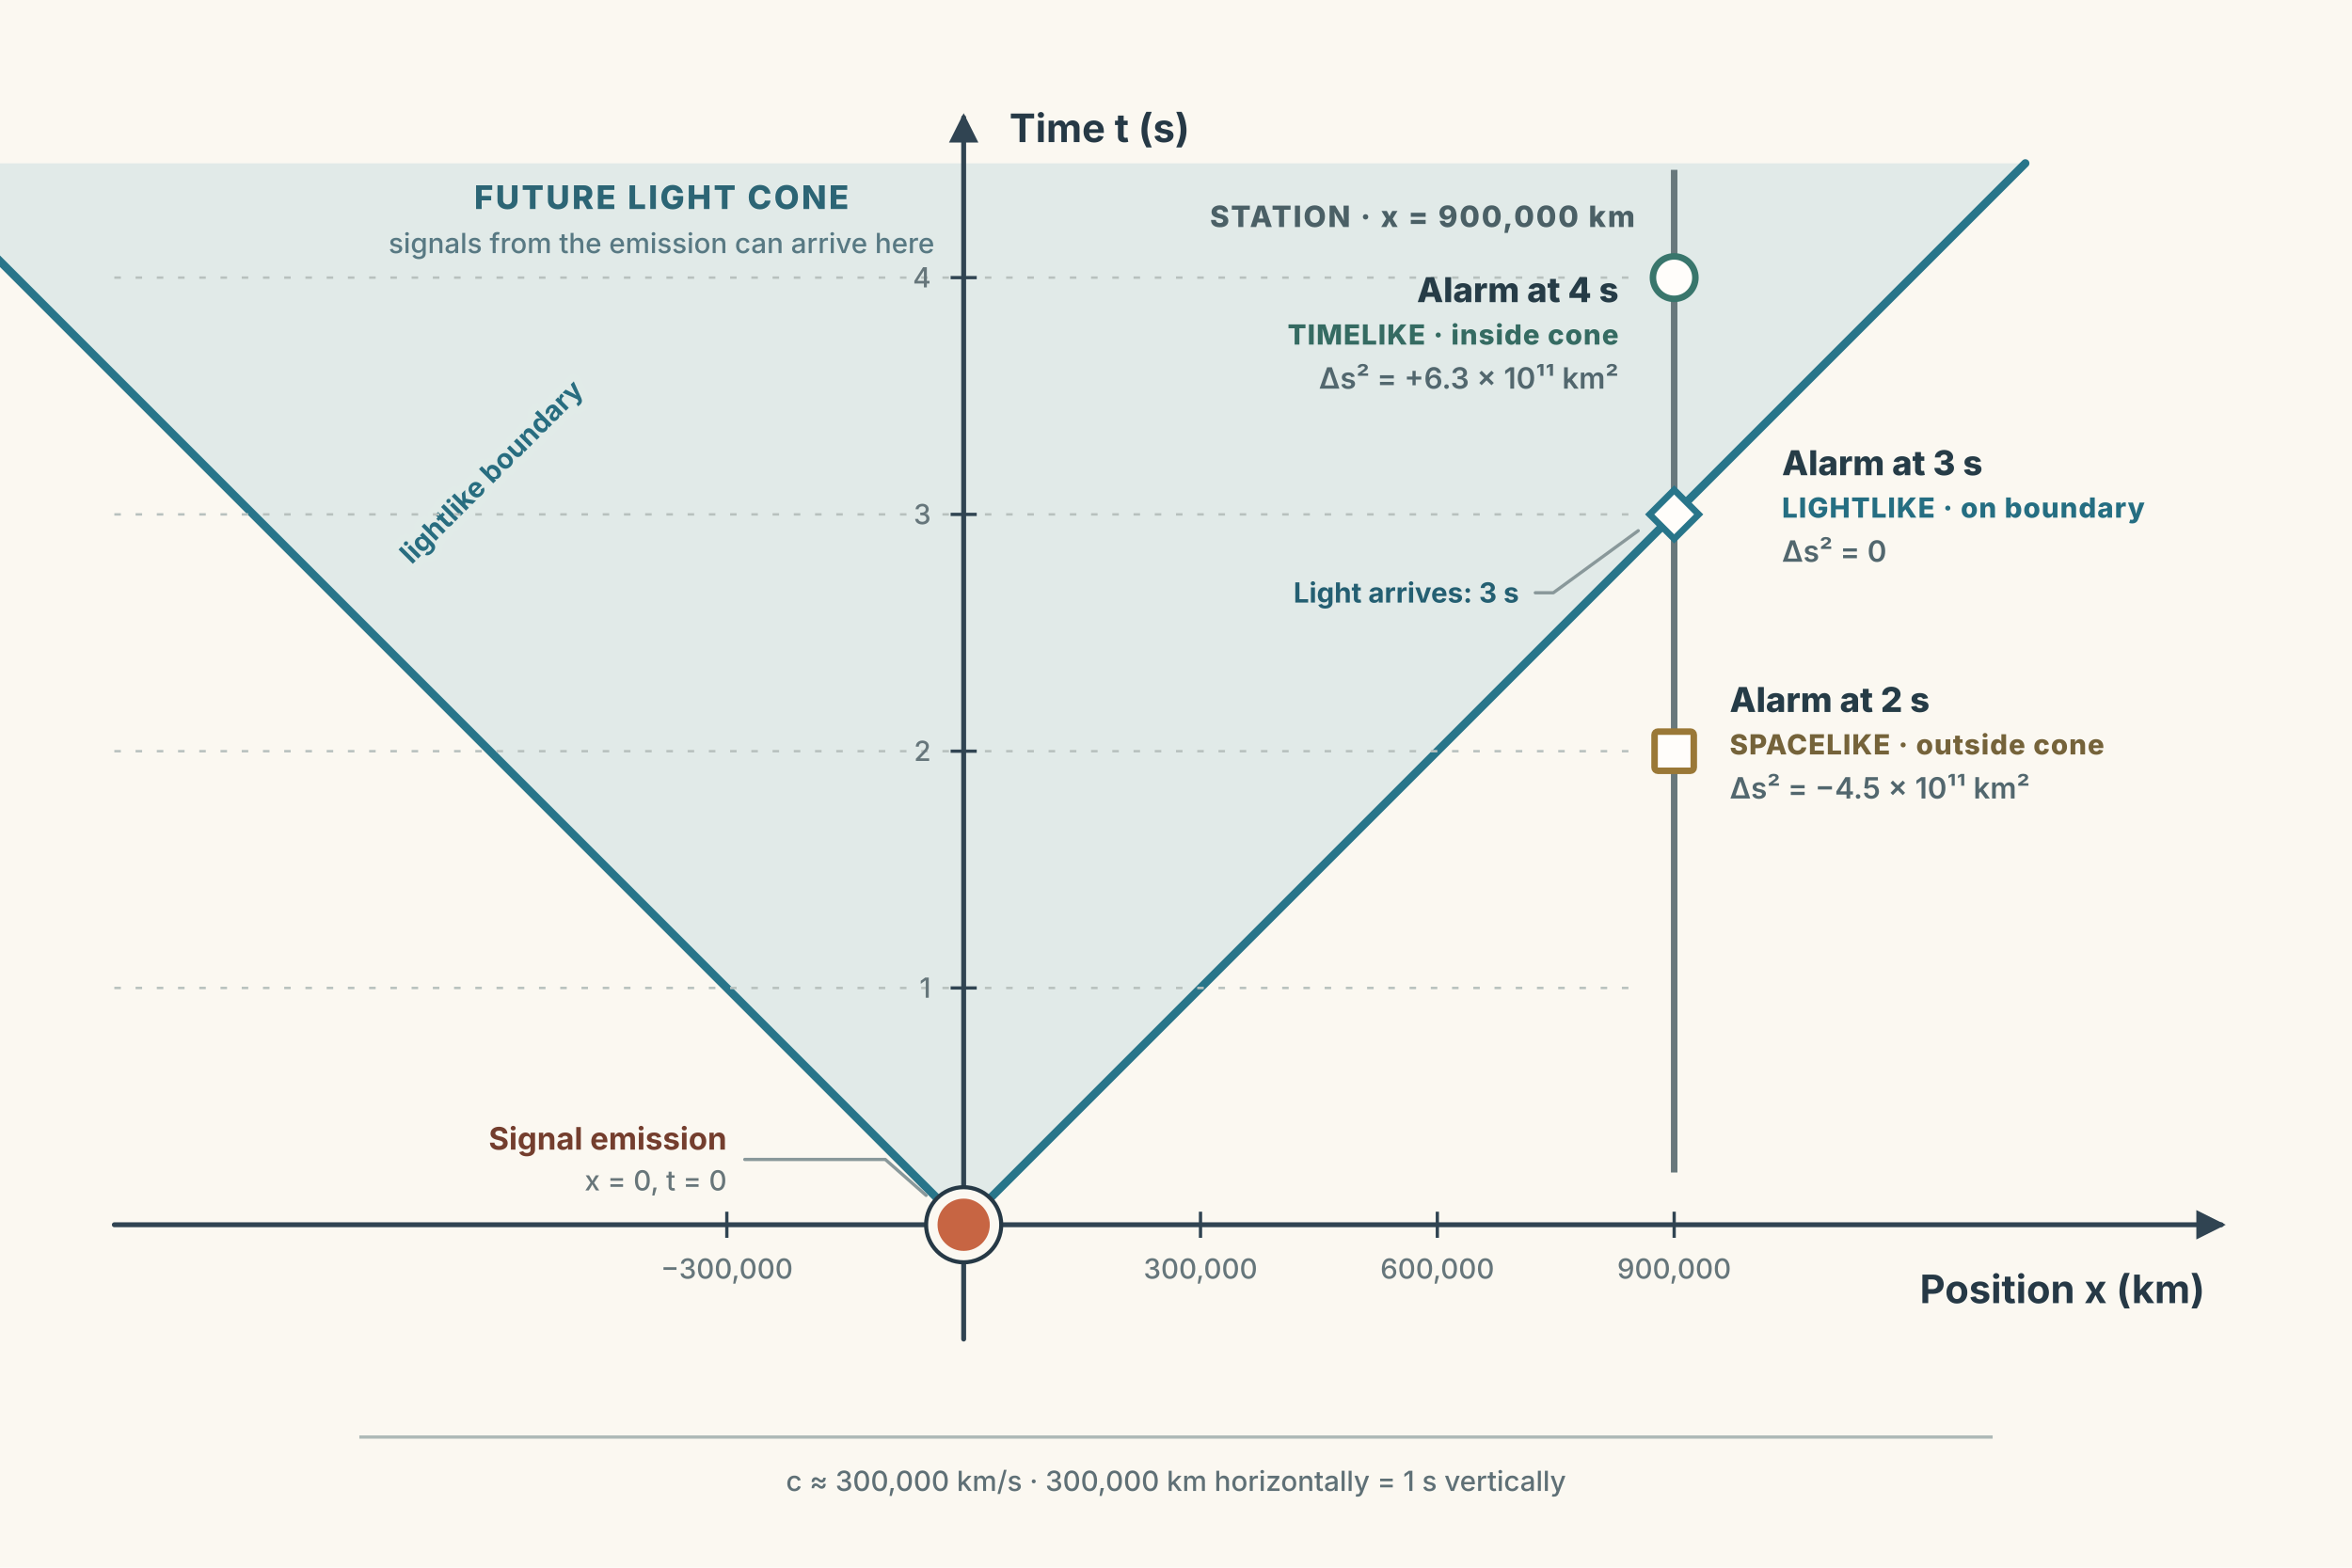
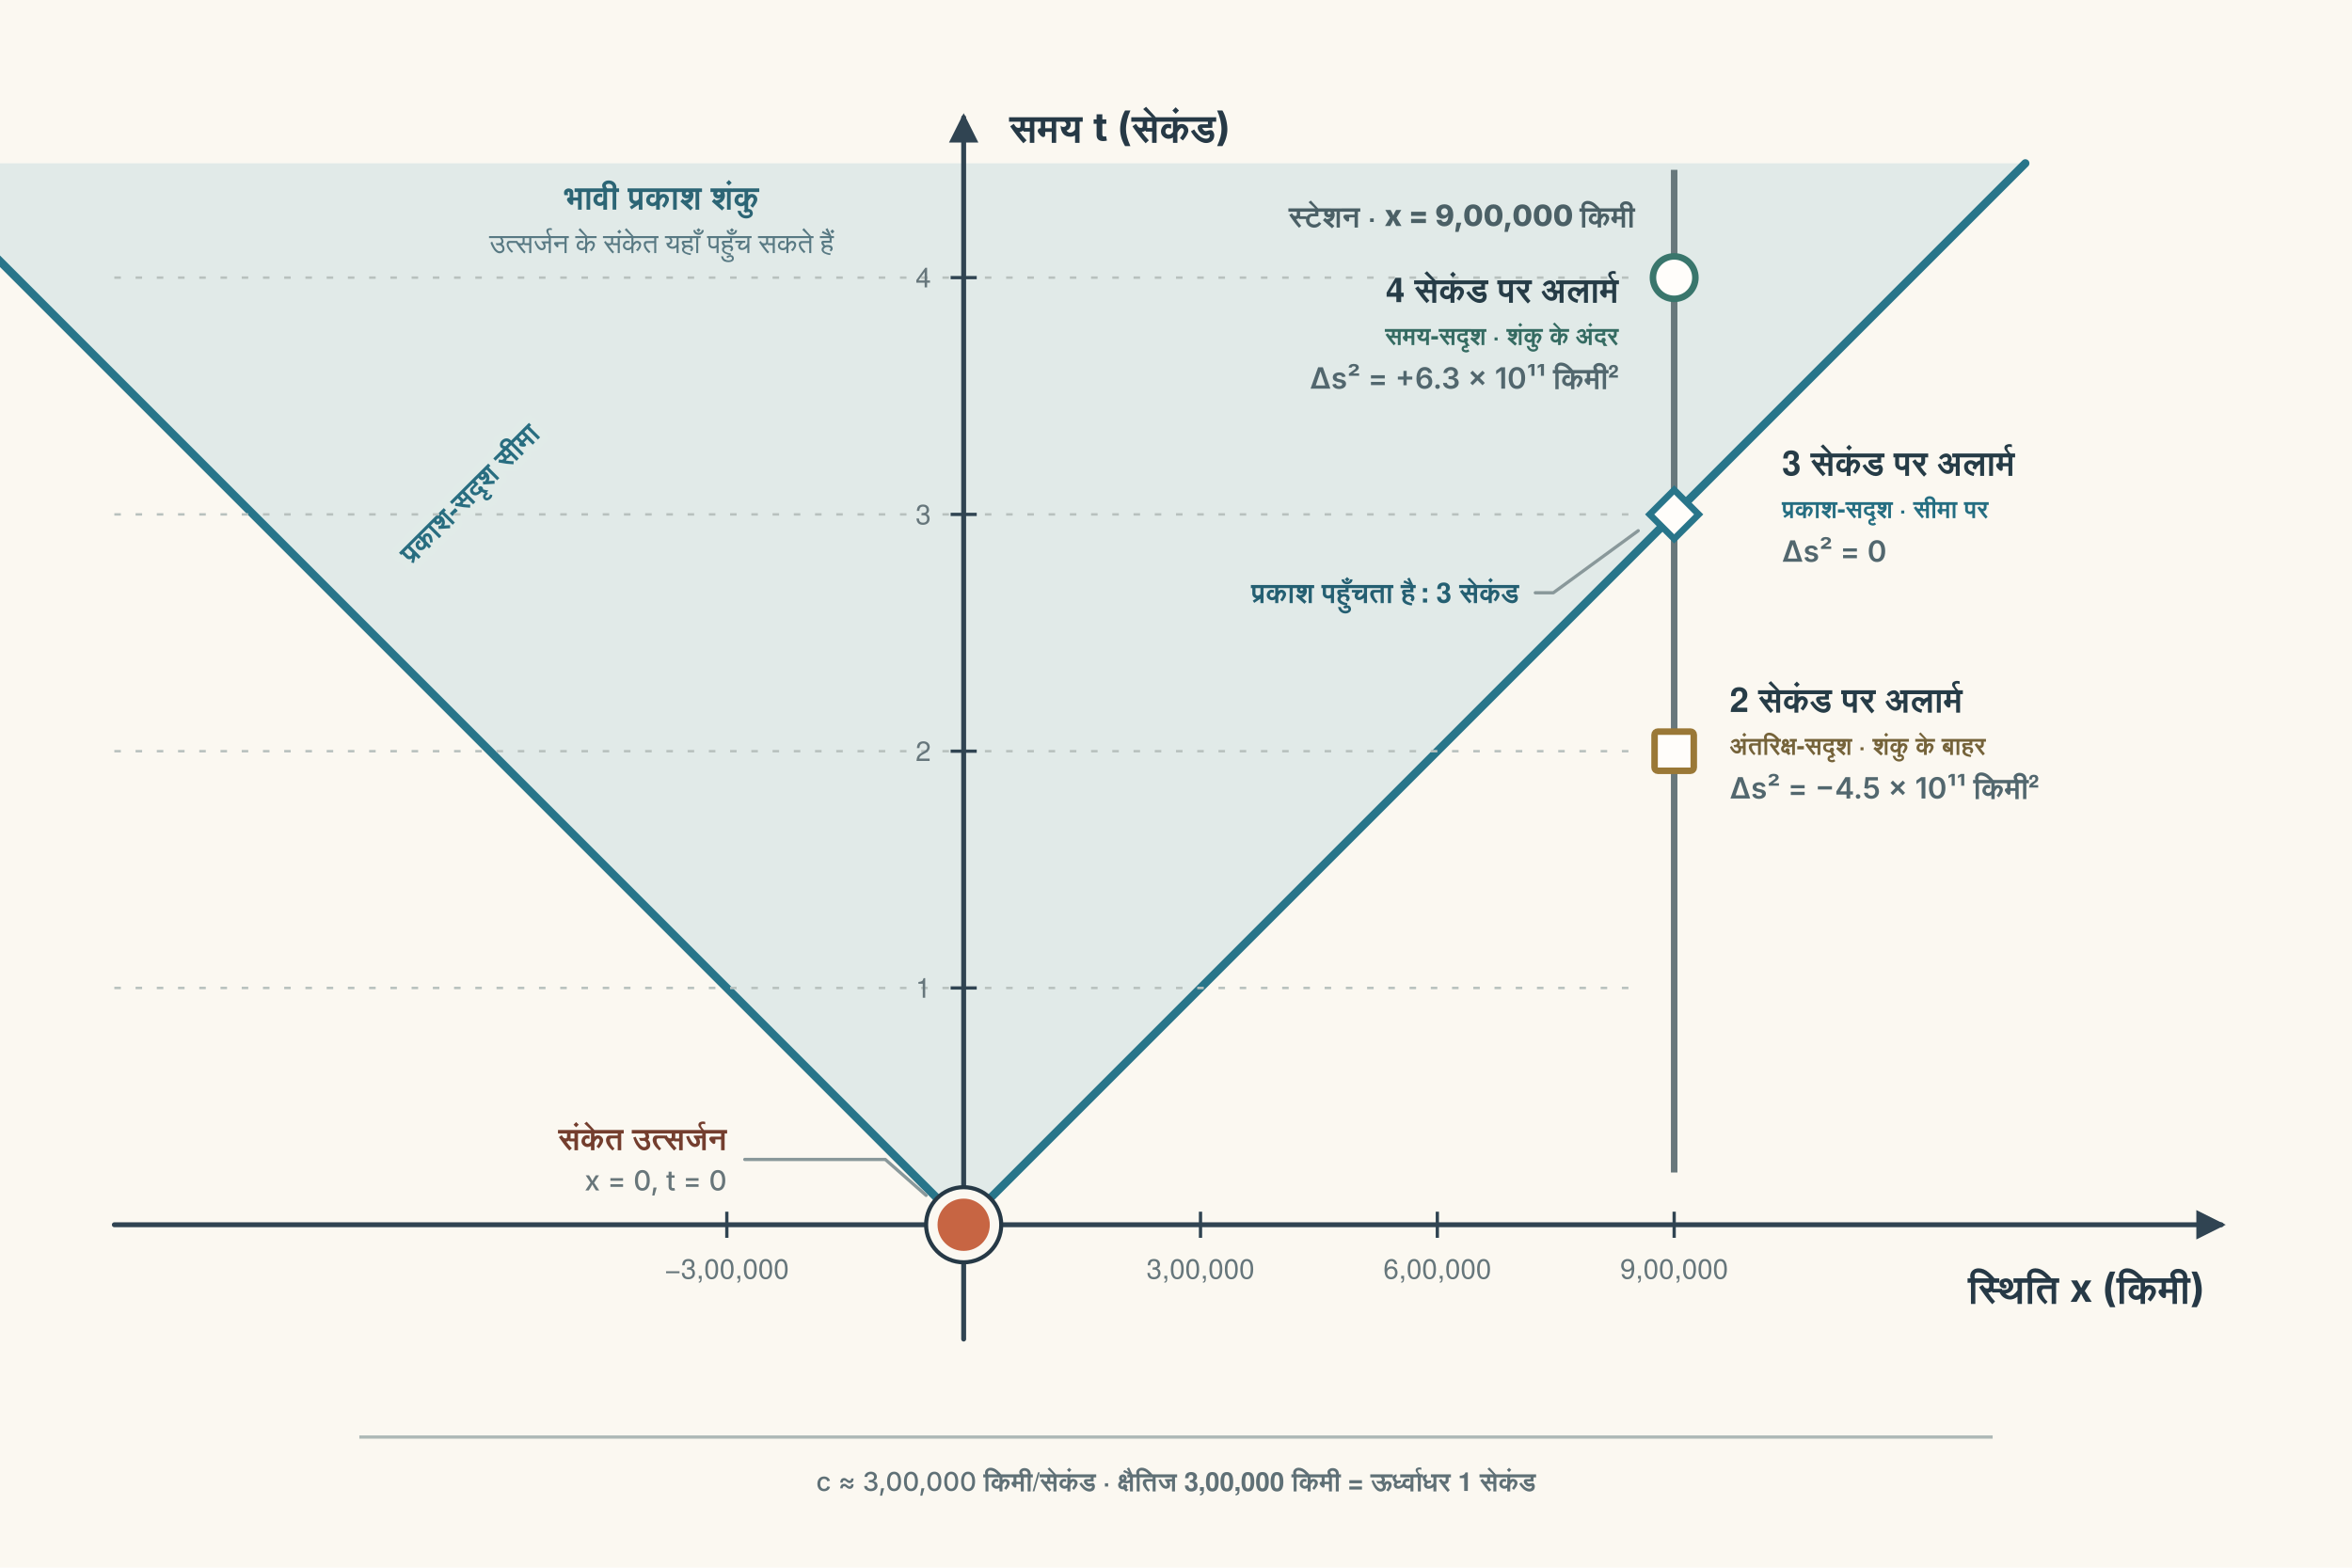
- <svg xmlns="http://www.w3.org/2000/svg" width="1440" height="960" viewBox="0 0 1440 960" role="img" aria-labelledby="diagram-title diagram-description" lang="en" xml:lang="en">
+ <svg xmlns="http://www.w3.org/2000/svg" width="1440" height="960" viewBox="0 0 1440 960" role="img" aria-labelledby="diagram-title diagram-description" lang="hi" xml:lang="hi">
  <defs>
    <marker id="axis-arrow" viewBox="0 0 10 10" refX="8.5" refY="5" markerUnits="userSpaceOnUse" markerWidth="18" markerHeight="18" orient="auto">
      <path d="M 0 0 L 10 5 L 0 10 Z" fill="#304452" />
    </marker>
    <style>
      text { font-family: system-ui, -apple-system, BlinkMacSystemFont, "Segoe UI", sans-serif; }
      .axis { fill: none; stroke: #304452; stroke-width: 3; stroke-linecap: round; }
      .grid { stroke: #b8c1be; stroke-width: 1.5; stroke-dasharray: 4 9; }
      .tick { stroke: #304452; stroke-width: 2; }
      .axis-label { fill: #263946; font-size: 24px; font-weight: 650; }
      .tick-label { fill: #66767b; font-size: 17px; font-weight: 520; }
      .cone-fill { fill: #78b5c5; fill-opacity: 0.20; }
      .cone-boundary { fill: none; stroke: #28758a; stroke-width: 5; stroke-linecap: round; }
      .cone-title { fill: #2c6575; font-size: 20px; font-weight: 780; letter-spacing: 0.07em; }
      .cone-detail { fill: #587983; font-size: 17px; font-weight: 520; }
      .boundary-label { fill: #286d80; font-size: 17px; font-weight: 650; }
      .label-halo { paint-order: stroke fill; stroke: #e1ebe8; stroke-width: 9px; stroke-linejoin: round; }
      .station-line { stroke: #68787c; stroke-width: 4; }
      .station-title { fill: #4b6066; font-size: 18px; font-weight: 780; letter-spacing: 0.06em; }
      .event-title { fill: #263c47; font-size: 21px; font-weight: 760; }
      .event-kind { font-size: 17px; font-weight: 780; letter-spacing: 0.035em; }
      .event-interval { fill: #52676e; font-size: 18px; font-weight: 570; }
      .spacelike-text { fill: #75633a; }
      .lightlike-text { fill: #256e82; }
      .timelike-text { fill: #356b62; }
      .spacelike-mark { fill: #fffdfa; stroke: #9a7837; stroke-width: 4; }
      .lightlike-mark { fill: #fffdfa; stroke: #28758a; stroke-width: 4; }
      .timelike-mark { fill: #fffdfa; stroke: #39766c; stroke-width: 4; }
      .emission-halo { fill: #fbf8f1; stroke: #263946; stroke-width: 2.5; }
      .emission-core { fill: #c76543; }
      .emission-label { fill: #743e2e; font-size: 19px; font-weight: 750; }
      .emission-detail { fill: #68767a; font-size: 17px; font-weight: 520; }
      .leader { fill: none; stroke: #89989a; stroke-width: 2; stroke-linecap: round; stroke-linejoin: round; }
      .arrival { fill: #245f72; font-size: 17px; font-weight: 720; }
      .scale-note { fill: #5f7076; font-size: 17px; font-weight: 550; }
      .note-rule { stroke: #aeb9b7; stroke-width: 2; }
      svg:lang(ru) .event-kind { font-size: 14px; letter-spacing: 0; }
      svg:lang(ru) .cone-detail { font-size: 15px; }
      svg:lang(hi) .cone-title,
      svg:lang(hi) .station-title,
      svg:lang(hi) .event-kind { letter-spacing: 0; }
      svg:lang(hi) .event-kind { font-size: 15px; }
      svg:lang(hi) .scale-note { font-size: 16px; }
    </style>
  </defs>
  <rect width="1440" height="960" fill="#fbf8f1" />
-   <g aria-label="Future light cone from the signal emission">
+   <g aria-label="संकेत उत्सर्जन से भावी प्रकाश शंकु">
    <path class="cone-fill" d="M -60 100 L 590 750 L 1240 100 Z" />
    <path class="cone-boundary" d="M -60 100 L 590 750 L 1240 100" />
-     <text class="cone-title" x="405" y="128" text-anchor="middle">FUTURE LIGHT CONE</text>
-     <text class="cone-detail" x="405" y="155" text-anchor="middle">signals from the emission can arrive here</text>
-     <text class="boundary-label label-halo" x="252" y="346" transform="rotate(-45 252 346)">lightlike boundary</text>
+     <text class="cone-title" x="405" y="128" text-anchor="middle">भावी प्रकाश शंकु</text>
+     <text class="cone-detail" x="405" y="155" text-anchor="middle">उत्सर्जन के संकेत यहाँ पहुँच सकते हैं</text>
+     <text class="boundary-label label-halo" x="252" y="346" transform="rotate(-45 252 346)">प्रकाश-सदृश सीमा</text>
  </g>
-   <g aria-label="Position and time axes">
+   <g aria-label="स्थिति और समय अक्ष">
    <path class="grid" d="M 70 605 L 1001 605 M 70 460 L 1001 460 M 70 315 L 1001 315 M 70 170 L 1001 170" />
    <path class="axis" d="M 70 750 L 1360 750" marker-end="url(#axis-arrow)" />
    <path class="axis" d="M 590 820 L 590 72" marker-end="url(#axis-arrow)" />
-     <text class="axis-label" x="1350" y="798" text-anchor="end">Position x (km)</text>
-     <text class="axis-label" x="618" y="87">Time t (s)</text>
+     <text class="axis-label" x="1350" y="798" text-anchor="end">स्थिति x (किमी)</text>
+     <text class="axis-label" x="618" y="87">समय t (सेकंड)</text>
    <path class="tick" d="M 445 742 L 445 758 M 735 742 L 735 758 M 880 742 L 880 758 M 1025 742 L 1025 758" />
-     <text class="tick-label" x="445" y="783" text-anchor="middle">−300,000</text>
-     <text class="tick-label" x="735" y="783" text-anchor="middle">300,000</text>
-     <text class="tick-label" x="880" y="783" text-anchor="middle">600,000</text>
-     <text class="tick-label" x="1025" y="783" text-anchor="middle">900,000</text>
+     <text class="tick-label" x="445" y="783" text-anchor="middle">−3,00,000</text>
+     <text class="tick-label" x="735" y="783" text-anchor="middle">3,00,000</text>
+     <text class="tick-label" x="880" y="783" text-anchor="middle">6,00,000</text>
+     <text class="tick-label" x="1025" y="783" text-anchor="middle">9,00,000</text>
    <path class="tick" d="M 582 605 L 598 605 M 582 460 L 598 460 M 582 315 L 598 315 M 582 170 L 598 170" />
    <text class="tick-label" x="570" y="611" text-anchor="end">1</text>
    <text class="tick-label" x="570" y="466" text-anchor="end">2</text>
    <text class="tick-label" x="570" y="321" text-anchor="end">3</text>
    <text class="tick-label" x="570" y="176" text-anchor="end">4</text>
  </g>
-   <g aria-label="Station worldline and three possible alarm events">
+   <g aria-label="स्टेशन की विश्वरेखा और तीन संभावित अलार्म घटनाएँ">
    <path class="station-line" d="M 1025 104 L 1025 718" />
-     <text class="station-title" x="1001" y="139" text-anchor="end">STATION · x = 900,000 km</text>
+     <text class="station-title" x="1001" y="139" text-anchor="end">स्टेशन · x = 9,00,000 किमी</text>
    <rect class="spacelike-mark" x="1013" y="448" width="24" height="24" rx="2" />
-     <text class="event-title" x="1059" y="436">Alarm at 2 s</text>
-     <text class="event-kind spacelike-text" x="1059" y="462">SPACELIKE · outside cone</text>
-     <text class="event-interval" x="1059" y="489">Δs² = −4.5 × 10¹¹ km²</text>
+     <text class="event-title" x="1059" y="436">2 सेकंड पर अलार्म</text>
+     <text class="event-kind spacelike-text" x="1059" y="462">अंतरिक्ष-सदृश · शंकु के बाहर</text>
+     <text class="event-interval" x="1059" y="489">Δs² = −4.5 × 10¹¹ किमी²</text>
    <path class="lightlike-mark" d="M 1025 300 L 1040 315 L 1025 330 L 1010 315 Z" />
-     <text class="event-title" x="1091" y="291">Alarm at 3 s</text>
-     <text class="event-kind lightlike-text" x="1091" y="317">LIGHTLIKE · on boundary</text>
+     <text class="event-title" x="1091" y="291">3 सेकंड पर अलार्म</text>
+     <text class="event-kind lightlike-text" x="1091" y="317">प्रकाश-सदृश · सीमा पर</text>
    <text class="event-interval" x="1091" y="344">Δs² = 0</text>
    <circle class="timelike-mark" cx="1025" cy="170" r="13" />
-     <text class="event-title" x="991" y="185" text-anchor="end">Alarm at 4 s</text>
-     <text class="event-kind timelike-text" x="991" y="211" text-anchor="end">TIMELIKE · inside cone</text>
-     <text class="event-interval" x="991" y="238" text-anchor="end">Δs² = +6.3 × 10¹¹ km²</text>
+     <text class="event-title" x="991" y="185" text-anchor="end">4 सेकंड पर अलार्म</text>
+     <text class="event-kind timelike-text" x="991" y="211" text-anchor="end">समय-सदृश · शंकु के अंदर</text>
+     <text class="event-interval" x="991" y="238" text-anchor="end">Δs² = +6.3 × 10¹¹ किमी²</text>
    <path class="leader" d="M 1003 325 L 951 363 L 940 363" />
-     <text class="arrival" x="930" y="369" text-anchor="end">Light arrives: 3 s</text>
+     <text class="arrival" x="930" y="369" text-anchor="end">प्रकाश पहुँचता है: 3 सेकंड</text>
  </g>
  <g transform="translate(590 750)">
    <circle class="emission-halo" r="23" />
    <circle class="emission-core" r="16" />
    <path class="leader" d="M -23 -18 L -48 -40 L -134 -40" />
-     <text class="emission-label" x="-145" y="-46" text-anchor="end">Signal emission</text>
+     <text class="emission-label" x="-145" y="-46" text-anchor="end">संकेत उत्सर्जन</text>
    <text class="emission-detail" x="-145" y="-21" text-anchor="end">x = 0, t = 0</text>
  </g>
  <g>
    <path class="note-rule" d="M 220 880 L 1220 880" />
-     <text class="scale-note" x="720" y="913" text-anchor="middle">c ≈ 300,000 km/s  ·  300,000 km horizontally = 1 s vertically</text>
+     <text class="scale-note" x="720" y="913" text-anchor="middle">c ≈ 3,00,000 किमी/सेकंड  ·  क्षैतिज 3,00,000 किमी = ऊर्ध्वाधर 1 सेकंड</text>
  </g>
</svg>
